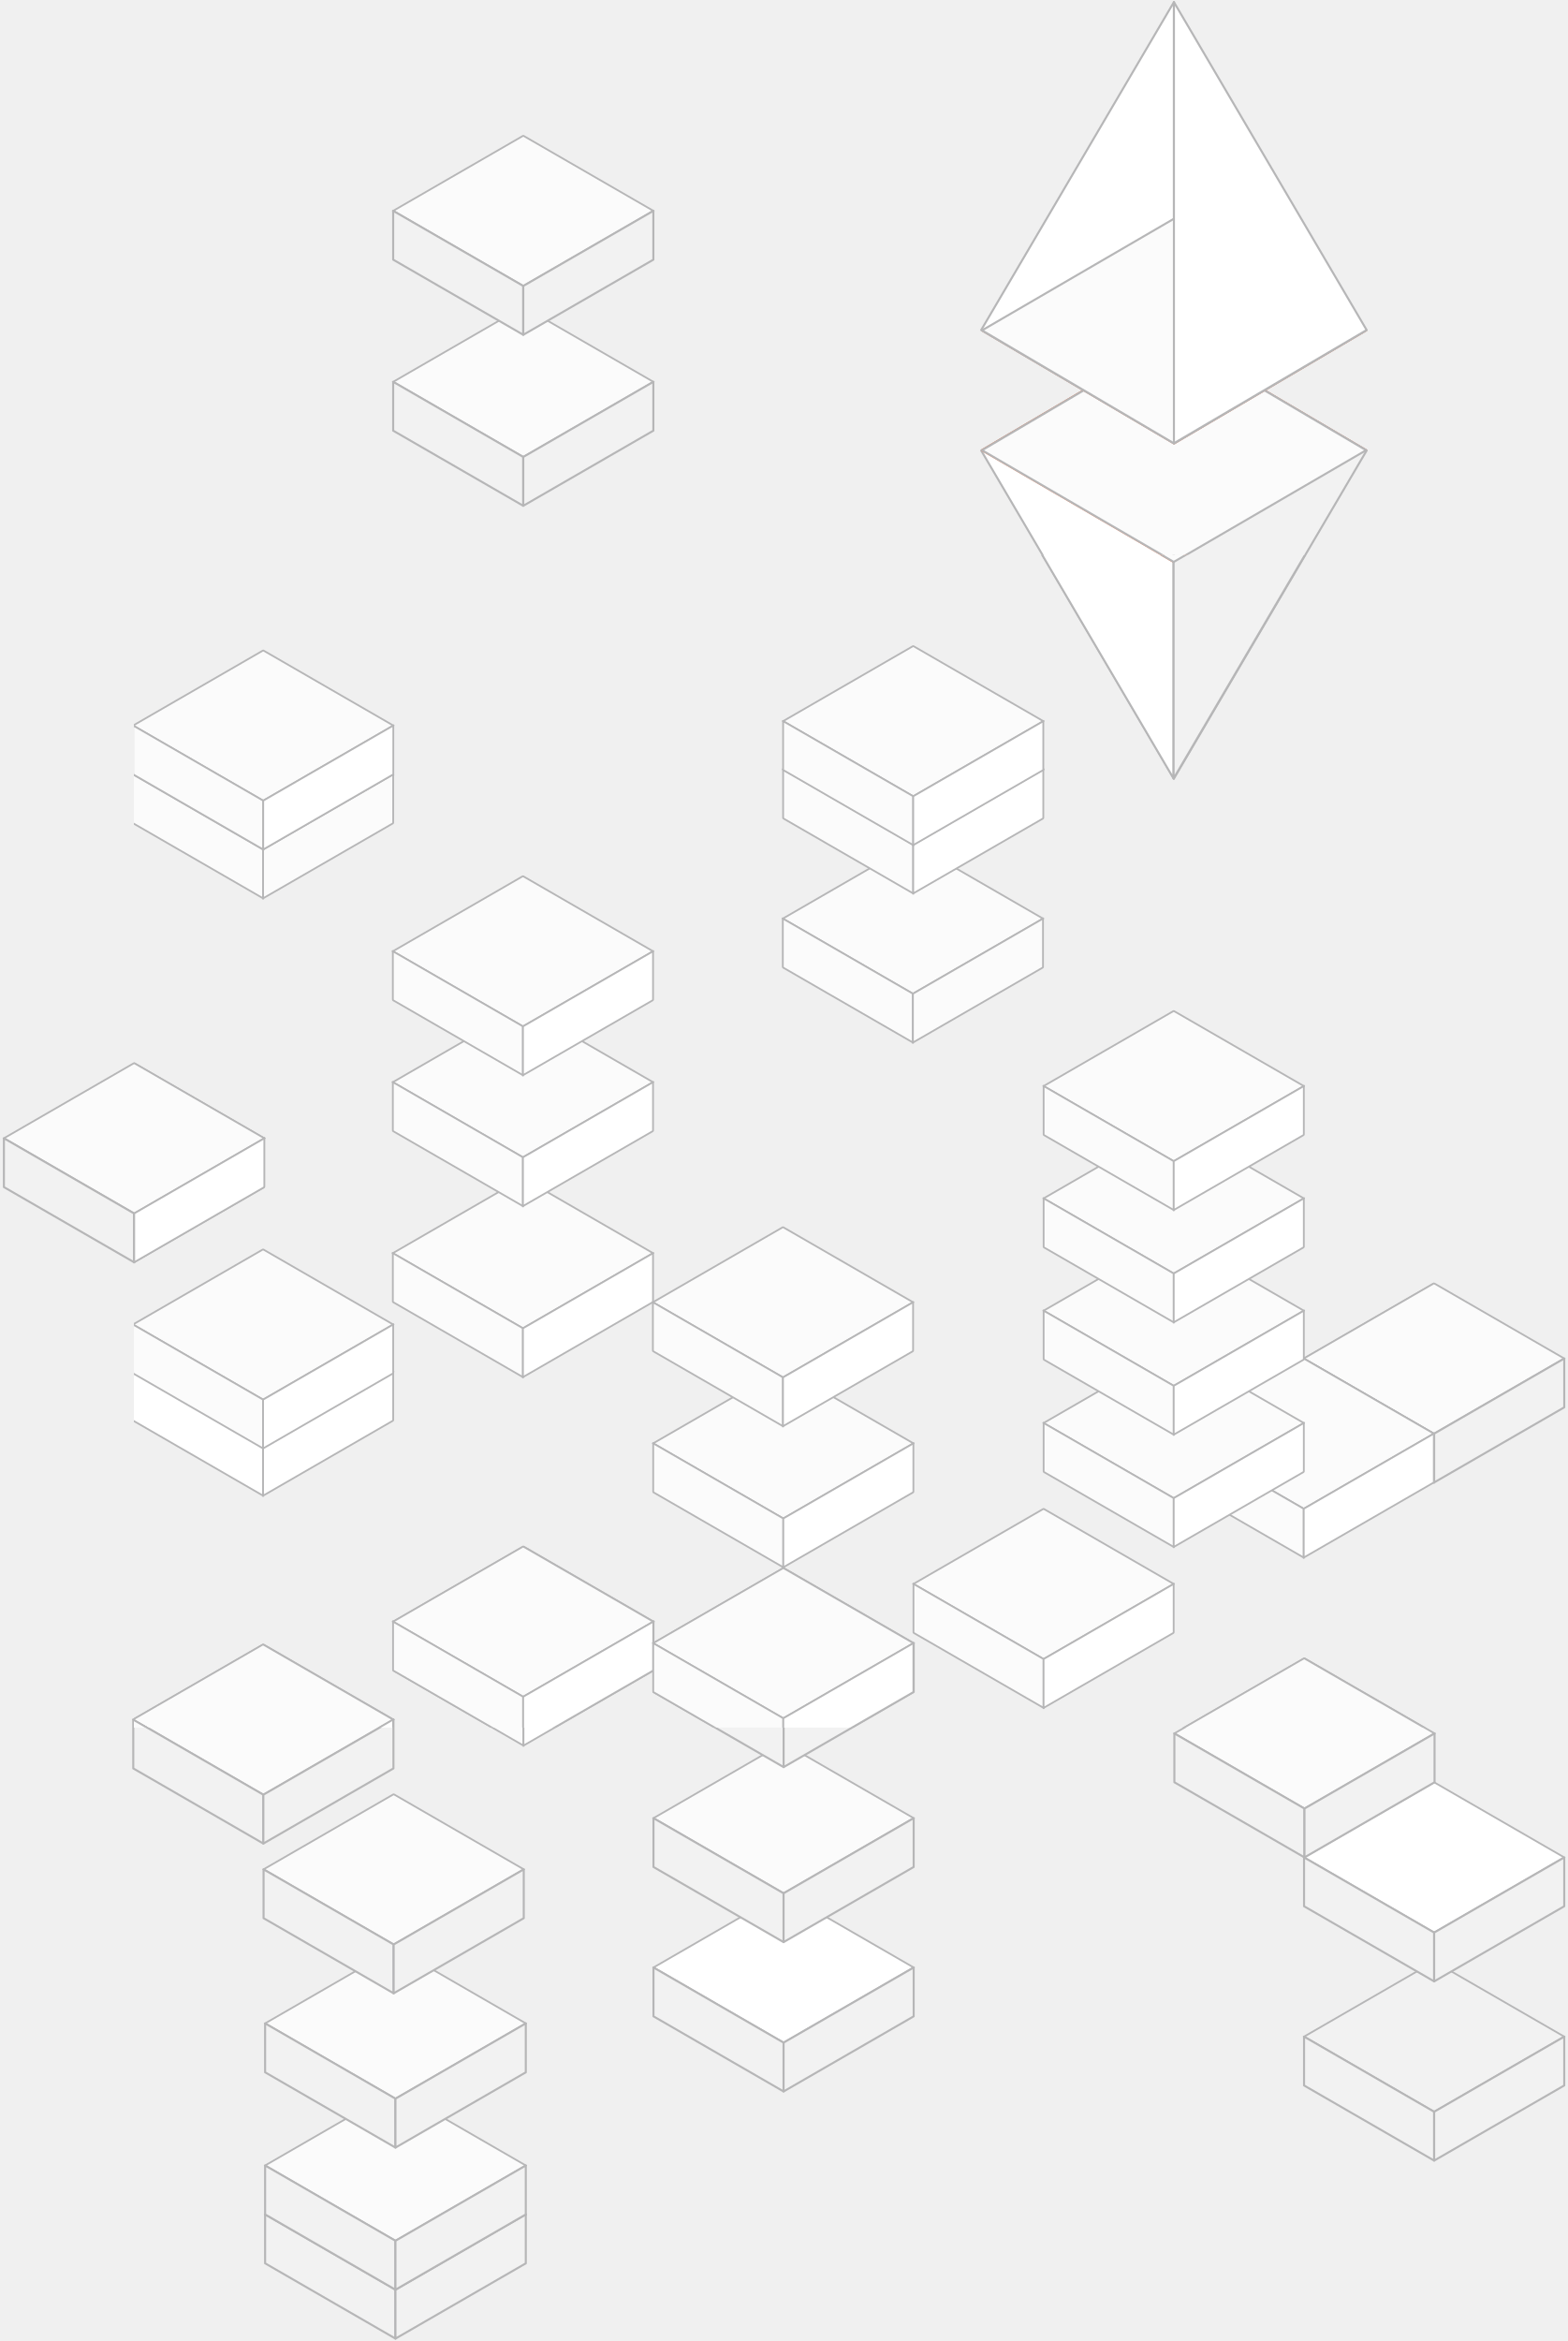
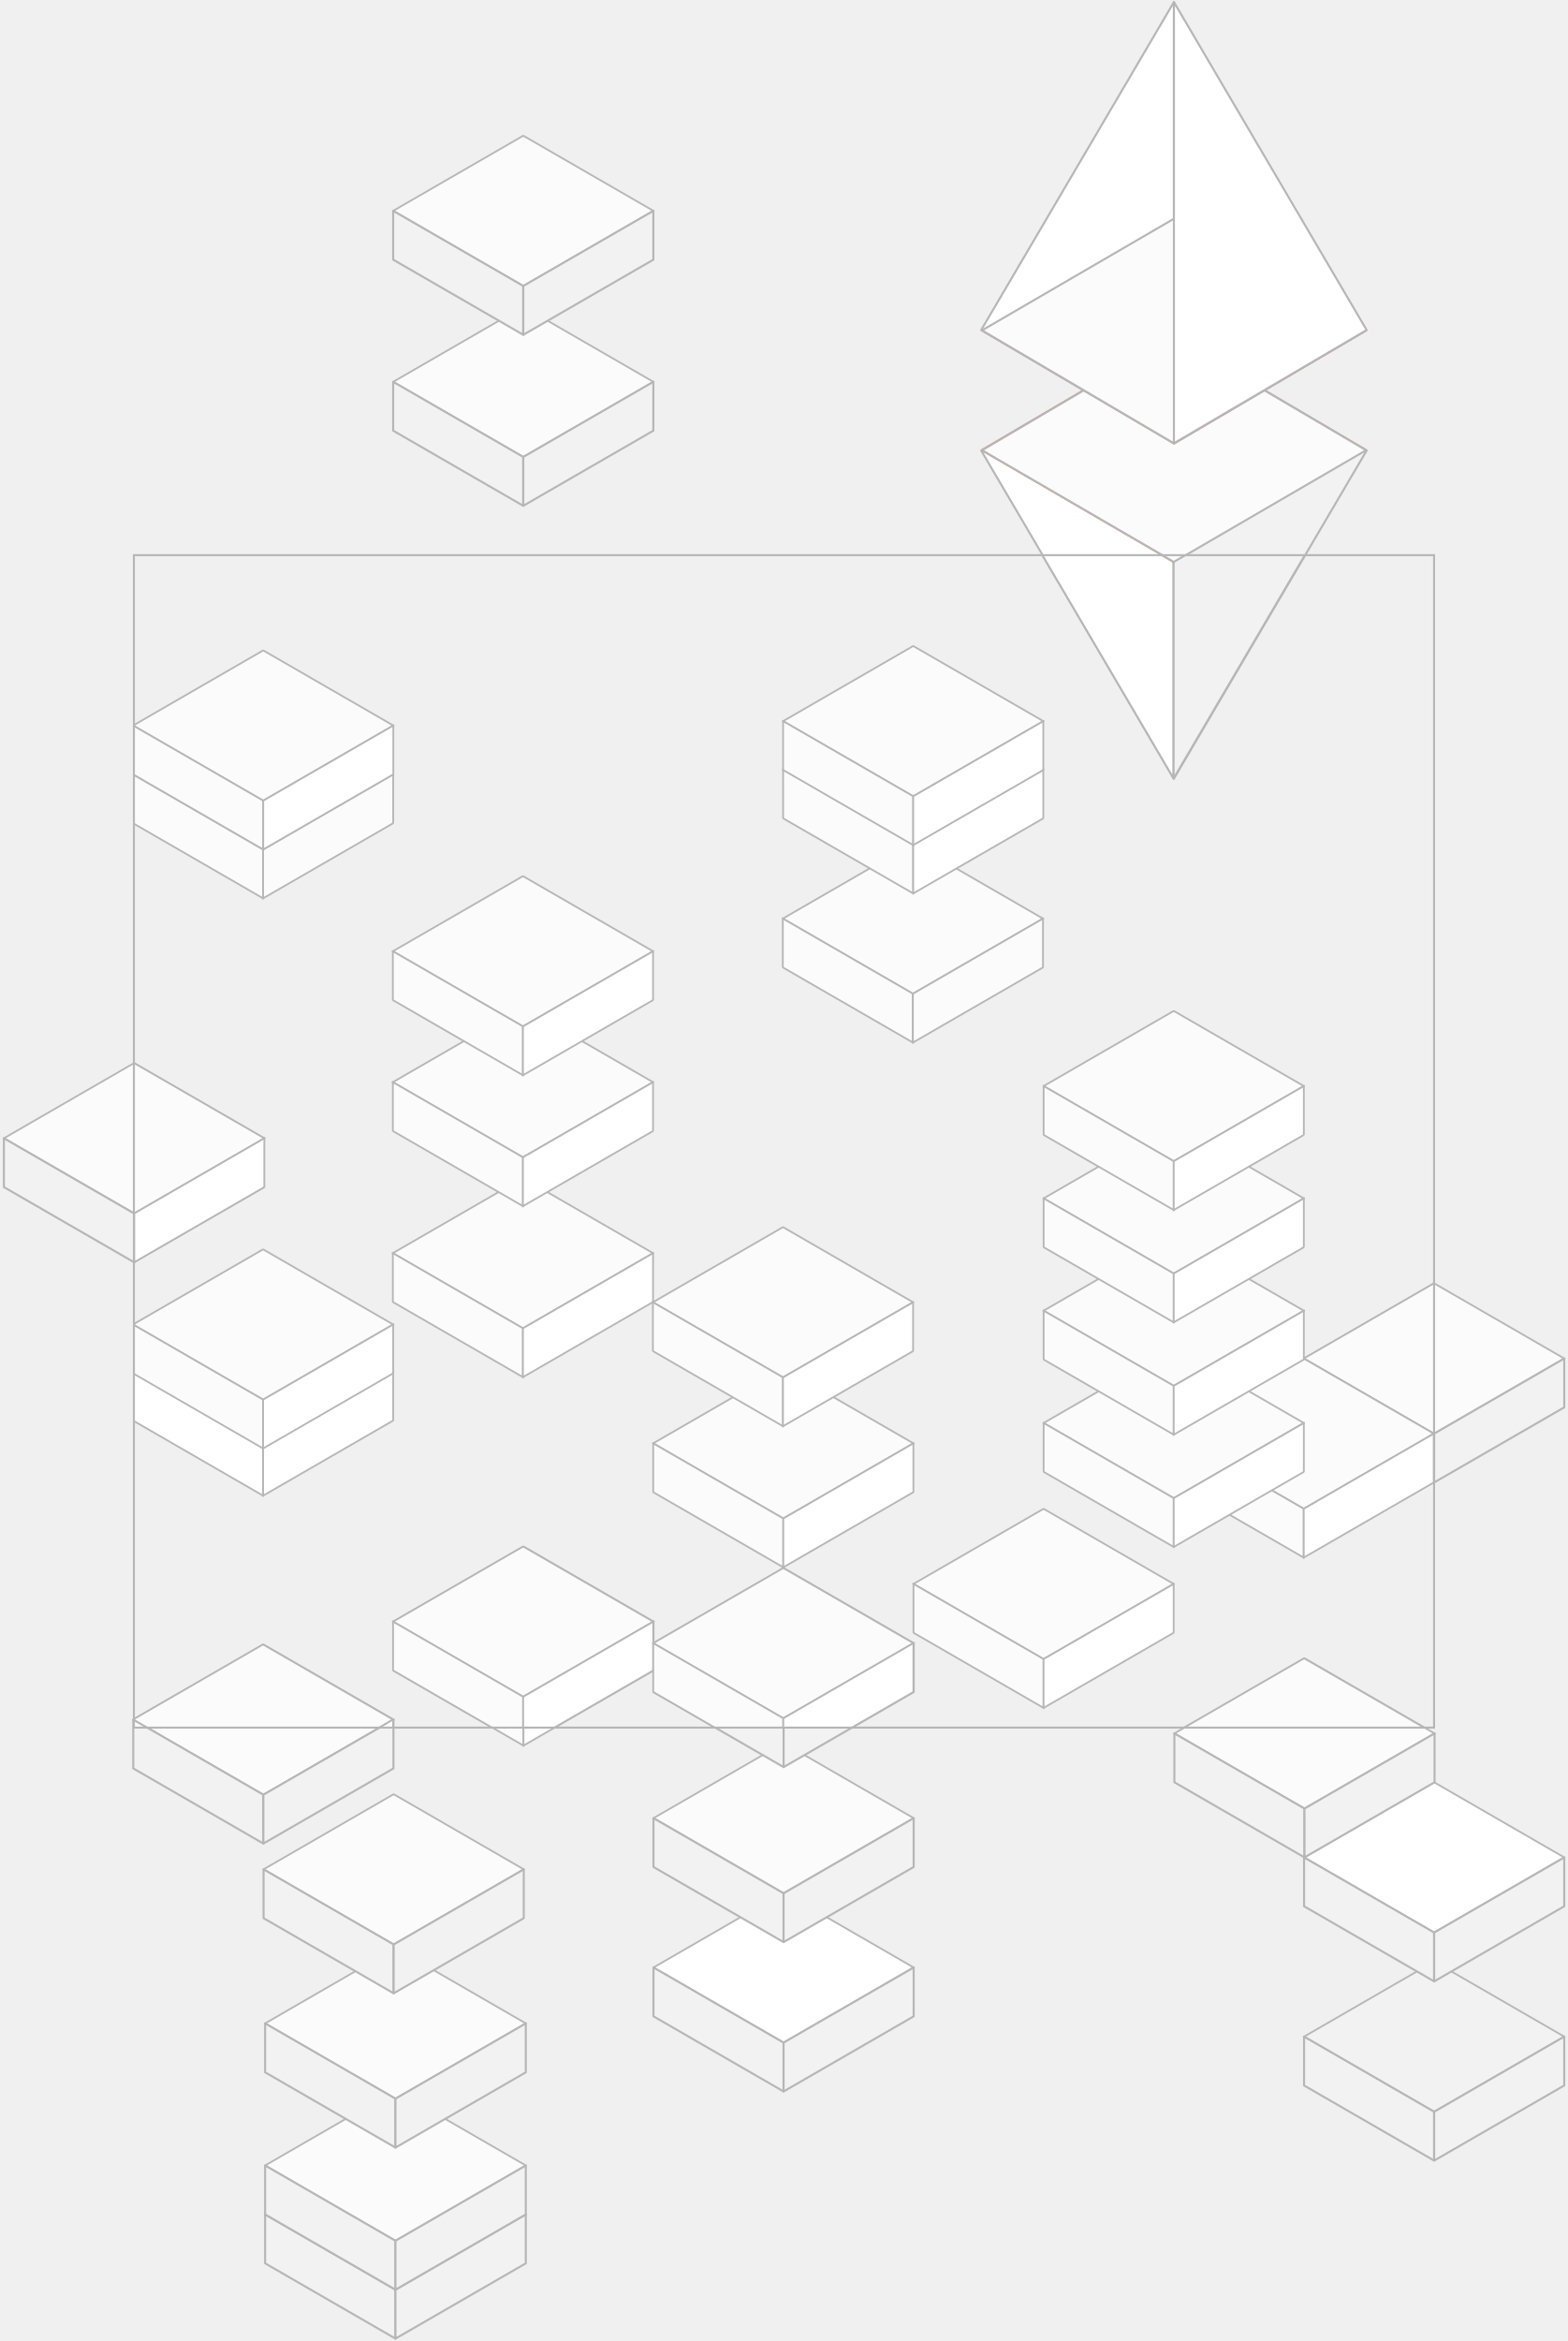
<svg xmlns="http://www.w3.org/2000/svg" width="404" height="603" viewBox="0 0 404 603" fill="none">
  <rect width="38.706" height="38.706" transform="matrix(0.866023 0.500004 -0.866023 0.500004 369.521 505.246)" fill="#F2F2F2" stroke="#B6B6B7" stroke-width="0.526" stroke-linejoin="round" />
  <path d="M336.002 524.6L369.522 543.953V556.532L336.002 537.179V524.6Z" fill="#F2F2F2" stroke="#B6B6B7" stroke-width="0.527" stroke-linejoin="round" />
  <path d="M369.521 543.953L403.041 524.6V537.18L369.521 556.533V543.953Z" fill="#F2F2F2" stroke="#B6B6B7" stroke-width="0.527" stroke-linejoin="round" />
  <rect width="38.706" height="38.706" transform="matrix(0.866023 0.500004 -0.866023 0.500004 369.521 459.084)" fill="white" stroke="#B6B6B7" stroke-width="0.526" stroke-linejoin="round" />
  <path d="M336.002 478.438L369.522 497.79V510.37L336.002 491.017V478.438Z" fill="#F2F2F2" stroke="#B6B6B7" stroke-width="0.527" stroke-linejoin="round" />
  <path d="M369.521 497.793L403.041 478.44V491.019L369.521 510.372V497.793Z" fill="#F2F2F2" stroke="#B6B6B7" stroke-width="0.527" stroke-linejoin="round" />
  <rect width="38.706" height="38.706" transform="matrix(0.866023 0.500004 -0.866023 0.500004 201.895 487.438)" fill="white" stroke="#B6B6B7" stroke-width="0.526" stroke-linejoin="round" />
  <path d="M168.375 506.791L201.895 526.144V538.723L168.375 519.37V506.791Z" fill="#F2F2F2" stroke="#B6B6B7" stroke-width="0.527" stroke-linejoin="round" />
  <path d="M201.896 526.146L235.416 506.794V519.373L201.896 538.726V526.146Z" fill="#F2F2F2" stroke="#B6B6B7" stroke-width="0.527" stroke-linejoin="round" />
  <rect width="38.706" height="38.706" transform="matrix(0.866023 0.500004 -0.866023 0.500004 369.523 330.572)" fill="#FBFBFB" stroke="#B6B6B7" stroke-width="0.526" stroke-linejoin="round" />
  <rect width="38.706" height="12.579" transform="matrix(0.866023 0.500004 0 1 336.004 349.924)" fill="#FBFBFB" stroke="#B6B6B7" stroke-width="0.526" stroke-linejoin="round" />
  <path d="M369.523 369.279L403.043 349.926V362.506L369.523 381.859V369.279Z" fill="#F2F2F2" stroke="#B6B6B7" stroke-width="0.527" stroke-linejoin="round" />
  <rect width="38.706" height="38.706" transform="matrix(0.866023 0.500004 -0.866023 0.500004 201.895 448.971)" fill="#FBFBFB" stroke="#B6B6B7" stroke-width="0.526" stroke-linejoin="round" />
  <path d="M168.375 468.324L201.895 487.677V500.257L168.375 480.904V468.324Z" fill="#F2F2F2" stroke="#B6B6B7" stroke-width="0.527" stroke-linejoin="round" />
  <path d="M201.895 487.678L235.414 468.325V480.904L201.895 500.257V487.678Z" fill="#F2F2F2" stroke="#B6B6B7" stroke-width="0.527" stroke-linejoin="round" />
  <rect width="38.706" height="38.706" transform="matrix(0.866023 0.500004 -0.866023 0.500004 336.105 427.146)" fill="#FBFBFB" stroke="#B6B6B7" stroke-width="0.526" stroke-linejoin="round" />
  <path d="M302.586 446.5L336.106 465.853V478.432L302.586 459.079V446.5Z" fill="#F2F2F2" stroke="#B6B6B7" stroke-width="0.527" stroke-linejoin="round" />
  <path d="M336.107 465.855L369.627 446.503V459.082L336.107 478.435V465.855Z" fill="#F2F2F2" stroke="#B6B6B7" stroke-width="0.527" stroke-linejoin="round" />
  <rect width="38.706" height="38.706" transform="matrix(0.866023 0.500004 -0.866023 0.500004 67.8555 423.582)" fill="#FBFBFB" stroke="#B6B6B7" stroke-width="0.526" stroke-linejoin="round" />
  <path d="M34.338 442.936L67.858 462.288V474.868L34.338 455.515V442.936Z" fill="#F2F2F2" stroke="#B6B6B7" stroke-width="0.527" stroke-linejoin="round" />
  <path d="M67.856 462.289L101.375 442.936V455.516L67.856 474.868V462.289Z" fill="#F2F2F2" stroke="#B6B6B7" stroke-width="0.527" stroke-linejoin="round" />
  <rect width="38.706" height="38.706" transform="matrix(0.866023 0.500004 -0.866023 0.500004 134.824 79)" fill="#FBFBFB" stroke="#B6B6B7" stroke-width="0.526" stroke-linejoin="round" />
  <path d="M101.305 98.353L134.825 117.706V130.286L101.305 110.933V98.353Z" fill="#F2F2F2" stroke="#B6B6B7" stroke-width="0.527" stroke-linejoin="round" />
  <path d="M134.824 117.703L168.344 98.35V110.93L134.824 130.283V117.703Z" fill="#F2F2F2" stroke="#B6B6B7" stroke-width="0.527" stroke-linejoin="round" />
  <rect width="38.706" height="38.706" transform="matrix(0.866023 0.500004 -0.866023 0.500004 134.877 398.35)" fill="#FBFBFB" stroke="#B6B6B7" stroke-width="0.526" stroke-linejoin="round" />
  <rect width="38.706" height="12.579" transform="matrix(0.866023 0.500004 0 1 101.357 417.703)" fill="#FBFBFB" stroke="#B6B6B7" stroke-width="0.526" stroke-linejoin="round" />
  <rect width="38.706" height="12.579" transform="matrix(0.866023 -0.500004 0 1 134.879 437.057)" fill="white" stroke="#B6B6B7" stroke-width="0.526" stroke-linejoin="round" />
  <rect width="38.706" height="38.706" transform="matrix(0.866023 0.500004 -0.866023 0.500004 34.5273 273.842)" fill="#FBFBFB" stroke="#B6B6B7" stroke-width="0.526" stroke-linejoin="round" />
  <path d="M1.008 293.197L34.528 312.55V325.13L1.008 305.777V293.197Z" fill="#F2F2F2" stroke="#B6B6B7" stroke-width="0.527" stroke-linejoin="round" />
  <rect width="38.706" height="12.579" transform="matrix(0.866023 -0.500004 0 1 34.5273 312.555)" fill="white" stroke="#B6B6B7" stroke-width="0.526" stroke-linejoin="round" />
  <rect width="38.706" height="38.706" transform="matrix(0.866023 0.500004 -0.866023 0.500004 201.906 403.893)" fill="#FBFBFB" stroke="#B6B6B7" stroke-width="0.526" stroke-linejoin="round" />
  <path d="M168.389 423.246L201.909 442.599V455.178L168.389 435.825V423.246Z" fill="#F2F2F2" stroke="#B6B6B7" stroke-width="0.527" stroke-linejoin="round" />
  <path d="M201.906 442.6L235.426 423.247V435.826L201.906 455.179V442.6Z" fill="#F2F2F2" stroke="#B6B6B7" stroke-width="0.527" stroke-linejoin="round" />
  <path d="M302.471 200.533L302.471 86.889L252.814 116.057L302.471 200.533Z" fill="white" stroke="#B6B6B7" stroke-width="0.53" stroke-linejoin="round" />
-   <path d="M351.983 115.972L302.508 144.744L253.033 115.972L302.508 86.848L351.983 115.972Z" fill="#FBFBFB" stroke="url(#paint0_linear_3010_340426)" stroke-width="0.53" stroke-linejoin="round" />
+   <path d="M351.983 115.972L302.508 144.744L253.033 115.972L302.508 86.848L351.983 115.972Z" fill="#FBFBFB" stroke="url(#paint0_linear_4002_312144)" stroke-width="0.53" stroke-linejoin="round" />
  <path d="M302.47 200.533L302.47 86.885L352.127 116.057L302.47 200.533Z" fill="#F2F2F2" stroke="#B6B6B7" stroke-width="0.53" stroke-linejoin="round" />
  <path d="M351.988 115.97L302.511 144.744L253.033 115.97L302.511 86.846L351.988 115.97Z" fill="#FBFBFB" stroke="#B6B6B7" stroke-width="0.53" stroke-linejoin="round" />
-   <path d="M351.988 85.096L302.511 56.322L253.033 85.096L302.511 114.221L351.988 85.096Z" fill="#FBFBFB" stroke="url(#paint1_linear_3010_340426)" stroke-width="0.53" stroke-linejoin="round" />
+   <path d="M351.988 85.096L302.511 56.322L253.033 85.096L302.511 114.221L351.988 85.096Z" fill="#FBFBFB" stroke="url(#paint1_linear_4002_312144)" stroke-width="0.53" stroke-linejoin="round" />
  <path d="M302.471 0.533L302.471 114.178L252.814 85.009L302.471 0.533Z" fill="white" stroke="#B6B6B7" stroke-width="0.53" stroke-linejoin="round" />
  <path d="M351.983 85.095L302.508 56.322L253.033 85.095L302.508 114.218L351.983 85.095Z" fill="#FBFBFB" stroke="#B6B6B7" stroke-width="0.53" stroke-linejoin="round" />
  <path d="M302.47 0.533L302.47 114.182L352.127 85.009L302.47 0.533Z" fill="white" stroke="#B6B6B7" stroke-width="0.53" stroke-linejoin="round" />
  <rect width="38.706" height="38.706" transform="matrix(0.866023 0.500004 -0.866023 0.500004 134.824 34.9531)" fill="#FBFBFB" stroke="#B6B6B7" stroke-width="0.526" stroke-linejoin="round" />
  <path d="M101.305 54.307L134.825 73.66V86.239L101.305 66.886V54.307Z" fill="#F2F2F2" stroke="#B6B6B7" stroke-width="0.527" stroke-linejoin="round" />
  <path d="M134.824 73.662L168.344 54.309V66.889L134.824 86.242V73.662Z" fill="#F2F2F2" stroke="#B6B6B7" stroke-width="0.527" stroke-linejoin="round" />
  <rect width="38.78" height="38.78" transform="matrix(0.866023 0.500004 -0.866023 0.500004 101.893 551)" fill="#FBFBFB" stroke="#B6B6B7" stroke-width="0.527" stroke-linejoin="round" />
  <path d="M68.309 570.391L101.893 589.781V602.384L68.309 582.994V570.391Z" fill="#F2F2F2" stroke="#B6B6B7" stroke-width="0.527" stroke-linejoin="round" />
  <path d="M101.893 589.783L135.477 570.393V582.997L101.893 602.387V589.783Z" fill="#F2F2F2" stroke="#B6B6B7" stroke-width="0.527" stroke-linejoin="round" />
  <rect width="38.78" height="38.78" transform="matrix(0.866023 0.500004 -0.866023 0.500004 101.893 538.398)" fill="#FBFBFB" stroke="#B6B6B7" stroke-width="0.527" stroke-linejoin="round" />
  <path d="M68.309 557.789L101.893 577.179V589.783L68.309 570.393V557.789Z" fill="#F2F2F2" stroke="#B6B6B7" stroke-width="0.527" stroke-linejoin="round" />
  <path d="M101.893 577.182L135.477 557.792V570.395L101.893 589.785V577.182Z" fill="#F2F2F2" stroke="#B6B6B7" stroke-width="0.527" stroke-linejoin="round" />
  <rect width="38.78" height="38.78" transform="matrix(0.866023 0.500004 -0.866023 0.500004 101.893 501.799)" fill="#FBFBFB" stroke="#B6B6B7" stroke-width="0.527" stroke-linejoin="round" />
  <path d="M68.309 521.189L101.893 540.58V553.183L68.309 533.793V521.189Z" fill="#F2F2F2" stroke="#B6B6B7" stroke-width="0.527" stroke-linejoin="round" />
  <path d="M101.893 540.582L135.477 521.192V533.795L101.893 553.186V540.582Z" fill="#F2F2F2" stroke="#B6B6B7" stroke-width="0.527" stroke-linejoin="round" />
  <rect width="38.706" height="38.706" transform="matrix(0.866023 0.500004 -0.866023 0.500004 101.43 462.156)" fill="#FBFBFB" stroke="#B6B6B7" stroke-width="0.526" stroke-linejoin="round" />
  <path d="M67.91 481.51L101.43 500.863V513.442L67.91 494.089V481.51Z" fill="#F2F2F2" stroke="#B6B6B7" stroke-width="0.527" stroke-linejoin="round" />
  <path d="M101.43 500.865L134.95 481.512V494.092L101.43 513.445V500.865Z" fill="#F2F2F2" stroke="#B6B6B7" stroke-width="0.527" stroke-linejoin="round" />
-   <g clip-path="url(#clip0_3010_340426)">
+   <g clip-path="url(#clip0_4002_312144)">
    <rect width="38.706" height="38.706" transform="matrix(0.866023 0.500004 -0.866023 0.500004 369.438 330.574)" fill="#FBFBFB" stroke="#B6B6B7" stroke-width="0.526" stroke-linejoin="round" />
    <rect width="38.706" height="12.579" transform="matrix(0.866023 0.500004 0 1 335.92 349.926)" fill="#FBFBFB" stroke="#B6B6B7" stroke-width="0.526" stroke-linejoin="round" />
    <rect width="38.706" height="12.579" transform="matrix(0.866023 -0.500004 0 1 369.438 369.281)" fill="white" stroke="#B6B6B7" stroke-width="0.526" stroke-linejoin="round" />
    <rect width="38.706" height="38.706" transform="matrix(0.866023 0.500004 -0.866023 0.500004 335.914 349.924)" fill="#FBFBFB" stroke="#B6B6B7" stroke-width="0.526" stroke-linejoin="round" />
    <rect width="38.706" height="12.579" transform="matrix(0.866023 0.500004 0 1 302.396 369.277)" fill="#FBFBFB" stroke="#B6B6B7" stroke-width="0.526" stroke-linejoin="round" />
    <rect width="38.706" height="12.579" transform="matrix(0.866023 -0.500004 0 1 335.914 388.633)" fill="white" stroke="#B6B6B7" stroke-width="0.526" stroke-linejoin="round" />
    <rect width="38.706" height="38.706" transform="matrix(0.866023 0.500004 -0.866023 0.500004 268.883 388.637)" fill="#FBFBFB" stroke="#B6B6B7" stroke-width="0.526" stroke-linejoin="round" />
    <rect width="38.706" height="12.579" transform="matrix(0.866023 0.500004 0 1 235.365 407.99)" fill="#FBFBFB" stroke="#B6B6B7" stroke-width="0.526" stroke-linejoin="round" />
    <rect width="38.706" height="12.579" transform="matrix(0.866023 -0.500004 0 1 268.885 427.348)" fill="white" stroke="#B6B6B7" stroke-width="0.526" stroke-linejoin="round" />
    <rect width="38.706" height="38.706" transform="matrix(0.866023 0.500004 -0.866023 0.500004 336.02 427.146)" fill="#FBFBFB" stroke="#B6B6B7" stroke-width="0.526" stroke-linejoin="round" />
    <rect width="38.706" height="38.706" transform="matrix(0.866023 0.500004 -0.866023 0.500004 134.738 303.436)" fill="#FBFBFB" stroke="#B6B6B7" stroke-width="0.526" stroke-linejoin="round" />
    <rect width="38.706" height="12.579" transform="matrix(0.866023 0.500004 0 1 101.221 322.789)" fill="#FBFBFB" stroke="#B6B6B7" stroke-width="0.526" stroke-linejoin="round" />
    <rect width="38.706" height="12.579" transform="matrix(0.866023 -0.500004 0 1 134.738 342.145)" fill="white" stroke="#B6B6B7" stroke-width="0.526" stroke-linejoin="round" />
    <rect width="38.706" height="38.706" transform="matrix(0.866023 0.500004 -0.866023 0.500004 67.7695 423.582)" fill="#FBFBFB" stroke="#B6B6B7" stroke-width="0.526" stroke-linejoin="round" />
    <rect width="38.706" height="12.579" transform="matrix(0.866023 0.500004 0 1 34.252 442.936)" fill="#FBFBFB" stroke="#B6B6B7" stroke-width="0.526" stroke-linejoin="round" />
    <rect width="38.706" height="12.579" transform="matrix(0.866023 -0.500004 0 1 67.7695 462.289)" fill="white" stroke="#B6B6B7" stroke-width="0.526" stroke-linejoin="round" />
    <rect width="38.706" height="38.706" transform="matrix(0.866023 0.500004 -0.866023 0.500004 34.2734 442.953)" fill="#FBFBFB" stroke="#B6B6B7" stroke-width="0.526" stroke-linejoin="round" />
    <rect width="38.706" height="38.706" transform="matrix(0.866023 0.500004 -0.866023 0.500004 134.793 398.348)" fill="#FBFBFB" stroke="#B6B6B7" stroke-width="0.526" stroke-linejoin="round" />
    <rect width="38.706" height="12.579" transform="matrix(0.866023 0.500004 0 1 101.275 417.701)" fill="#FBFBFB" stroke="#B6B6B7" stroke-width="0.526" stroke-linejoin="round" />
    <rect width="38.706" height="12.579" transform="matrix(0.866023 -0.500004 0 1 134.795 437.055)" fill="white" stroke="#B6B6B7" stroke-width="0.526" stroke-linejoin="round" />
    <rect width="38.706" height="38.706" transform="matrix(0.866023 0.500004 -0.866023 0.500004 134.738 259.393)" fill="#FBFBFB" stroke="#B6B6B7" stroke-width="0.526" stroke-linejoin="round" />
    <rect width="38.706" height="12.579" transform="matrix(0.866023 0.500004 0 1 101.221 278.746)" fill="#FBFBFB" stroke="#B6B6B7" stroke-width="0.526" stroke-linejoin="round" />
    <rect width="38.706" height="12.579" transform="matrix(0.866023 -0.500004 0 1 134.738 298.102)" fill="white" stroke="#B6B6B7" stroke-width="0.526" stroke-linejoin="round" />
    <rect width="38.706" height="38.706" transform="matrix(0.866023 0.500004 -0.866023 0.500004 134.74 225.676)" fill="#FBFBFB" stroke="#B6B6B7" stroke-width="0.526" stroke-linejoin="round" />
    <rect width="38.706" height="12.579" transform="matrix(0.866023 0.500004 0 1 101.223 245.029)" fill="#FBFBFB" stroke="#B6B6B7" stroke-width="0.526" stroke-linejoin="round" />
    <rect width="38.706" height="12.579" transform="matrix(0.866023 -0.500004 0 1 134.742 264.383)" fill="white" stroke="#B6B6B7" stroke-width="0.526" stroke-linejoin="round" />
    <rect width="38.706" height="38.706" transform="matrix(0.866023 0.500004 -0.866023 0.500004 67.7871 333.975)" fill="#FBFBFB" stroke="#B6B6B7" stroke-width="0.526" stroke-linejoin="round" />
    <rect width="38.706" height="12.579" transform="matrix(0.866023 0.500004 0 1 34.2695 353.328)" fill="white" stroke="#B6B6B7" stroke-width="0.526" stroke-linejoin="round" />
    <rect width="38.706" height="12.579" transform="matrix(0.866023 -0.500004 0 1 67.7871 372.684)" fill="white" stroke="#B6B6B7" stroke-width="0.526" stroke-linejoin="round" />
    <rect width="38.706" height="38.706" transform="matrix(0.866023 0.500004 -0.866023 0.500004 67.7852 321.812)" fill="#FBFBFB" stroke="#B6B6B7" stroke-width="0.526" stroke-linejoin="round" />
    <rect width="38.706" height="12.579" transform="matrix(0.866023 0.500004 0 1 34.2676 341.166)" fill="#FBFBFB" stroke="#B6B6B7" stroke-width="0.526" stroke-linejoin="round" />
    <rect width="38.706" height="12.579" transform="matrix(0.866023 -0.500004 0 1 67.7852 360.521)" fill="white" stroke="#B6B6B7" stroke-width="0.526" stroke-linejoin="round" />
    <rect width="38.706" height="38.706" transform="matrix(0.866023 0.500004 -0.866023 0.500004 34.584 273.842)" fill="#FBFBFB" stroke="#B6B6B7" stroke-width="0.526" stroke-linejoin="round" />
    <rect width="38.706" height="12.579" transform="matrix(0.866023 0.500004 0 1 1.06641 293.197)" fill="#FBFBFB" stroke="#B6B6B7" stroke-width="0.526" stroke-linejoin="round" />
    <rect width="38.706" height="12.579" transform="matrix(0.866023 -0.500004 0 1 34.584 312.555)" fill="white" stroke="#B6B6B7" stroke-width="0.526" stroke-linejoin="round" />
    <rect width="38.706" height="38.706" transform="matrix(0.866023 0.500004 -0.866023 0.500004 67.7852 180.316)" fill="#FBFBFB" stroke="#B6B6B7" stroke-width="0.526" stroke-linejoin="round" />
    <rect width="38.706" height="12.579" transform="matrix(0.866023 0.500004 0 1 34.2676 199.461)" fill="#FBFBFB" stroke="#B6B6B7" stroke-width="0.526" stroke-linejoin="round" />
    <rect width="38.706" height="12.579" transform="matrix(0.866023 -0.500004 0 1 67.7871 218.816)" fill="#FBFBFB" stroke="#B6B6B7" stroke-width="0.526" stroke-linejoin="round" />
    <rect width="38.706" height="38.706" transform="matrix(0.866023 0.500004 -0.866023 0.500004 67.8184 167.529)" fill="#FBFBFB" stroke="#B6B6B7" stroke-width="0.526" stroke-linejoin="round" />
    <rect width="38.706" height="12.579" transform="matrix(0.866023 0.500004 0 1 34.3008 186.883)" fill="#FBFBFB" stroke="#B6B6B7" stroke-width="0.526" stroke-linejoin="round" />
    <rect width="38.706" height="12.579" transform="matrix(0.866023 -0.500004 0 1 67.8184 206.238)" fill="white" stroke="#B6B6B7" stroke-width="0.526" stroke-linejoin="round" />
    <rect width="38.706" height="38.706" transform="matrix(0.866023 0.500004 -0.866023 0.500004 302.42 347.188)" fill="#FBFBFB" stroke="#B6B6B7" stroke-width="0.526" stroke-linejoin="round" />
    <rect width="38.706" height="12.579" transform="matrix(0.866023 0.500004 0 1 268.902 366.541)" fill="#FBFBFB" stroke="#B6B6B7" stroke-width="0.526" stroke-linejoin="round" />
    <rect width="38.706" height="12.579" transform="matrix(0.866023 -0.500004 0 1 302.42 385.896)" fill="white" stroke="#B6B6B7" stroke-width="0.526" stroke-linejoin="round" />
    <rect width="38.706" height="38.706" transform="matrix(0.866023 0.500004 -0.866023 0.500004 302.42 318.256)" fill="#FBFBFB" stroke="#B6B6B7" stroke-width="0.526" stroke-linejoin="round" />
    <rect width="38.706" height="12.579" transform="matrix(0.866023 0.500004 0 1 268.902 337.609)" fill="#FBFBFB" stroke="#B6B6B7" stroke-width="0.526" stroke-linejoin="round" />
    <rect width="38.706" height="12.579" transform="matrix(0.866023 -0.500004 0 1 302.42 356.965)" fill="white" stroke="#B6B6B7" stroke-width="0.526" stroke-linejoin="round" />
    <rect width="38.706" height="38.706" transform="matrix(0.866023 0.500004 -0.866023 0.500004 302.42 289.328)" fill="#FBFBFB" stroke="#B6B6B7" stroke-width="0.526" stroke-linejoin="round" />
    <rect width="38.706" height="12.579" transform="matrix(0.866023 0.500004 0 1 268.902 308.682)" fill="#FBFBFB" stroke="#B6B6B7" stroke-width="0.526" stroke-linejoin="round" />
    <rect width="38.706" height="12.579" transform="matrix(0.866023 -0.500004 0 1 302.422 328.035)" fill="white" stroke="#B6B6B7" stroke-width="0.526" stroke-linejoin="round" />
    <rect width="38.706" height="38.706" transform="matrix(0.866023 0.500004 -0.866023 0.500004 302.42 260.396)" fill="#FBFBFB" stroke="#B6B6B7" stroke-width="0.526" stroke-linejoin="round" />
    <rect width="38.706" height="12.579" transform="matrix(0.866023 0.500004 0 1 268.902 279.75)" fill="#FBFBFB" stroke="#B6B6B7" stroke-width="0.526" stroke-linejoin="round" />
    <rect width="38.706" height="12.579" transform="matrix(0.866023 -0.500004 0 1 302.422 299.105)" fill="white" stroke="#B6B6B7" stroke-width="0.526" stroke-linejoin="round" />
    <rect width="38.706" height="38.706" transform="matrix(0.866023 0.500004 -0.866023 0.500004 235.221 217.258)" fill="#FBFBFB" stroke="#B6B6B7" stroke-width="0.526" stroke-linejoin="round" />
    <rect width="38.706" height="12.579" transform="matrix(0.866023 0.500004 0 1 201.701 236.609)" fill="#FBFBFB" stroke="#B6B6B7" stroke-width="0.526" stroke-linejoin="round" />
    <rect width="38.706" height="12.579" transform="matrix(0.866023 -0.500004 0 1 235.221 255.967)" fill="#FBFBFB" stroke="#B6B6B7" stroke-width="0.526" stroke-linejoin="round" />
    <rect width="38.706" height="38.706" transform="matrix(0.866023 0.500004 -0.866023 0.500004 201.822 403.895)" fill="#FBFBFB" stroke="#B6B6B7" stroke-width="0.526" stroke-linejoin="round" />
    <rect width="38.706" height="12.579" transform="matrix(0.866023 0.500004 0 1 168.305 423.248)" fill="#FBFBFB" stroke="#B6B6B7" stroke-width="0.526" stroke-linejoin="round" />
    <rect width="38.706" height="12.579" transform="matrix(0.866023 -0.500004 0 1 201.822 442.602)" fill="white" stroke="#B6B6B7" stroke-width="0.526" stroke-linejoin="round" />
    <rect width="38.706" height="38.706" transform="matrix(0.866023 0.500004 -0.866023 0.500004 201.82 352.426)" fill="#FBFBFB" stroke="#B6B6B7" stroke-width="0.526" stroke-linejoin="round" />
    <rect width="38.706" height="12.579" transform="matrix(0.866023 0.500004 0 1 168.303 371.779)" fill="#FBFBFB" stroke="#B6B6B7" stroke-width="0.526" stroke-linejoin="round" />
    <rect width="38.706" height="12.579" transform="matrix(0.866023 -0.500004 0 1 201.82 391.133)" fill="white" stroke="#B6B6B7" stroke-width="0.526" stroke-linejoin="round" />
    <path d="M302.385 200.533L302.385 86.888L252.729 116.057L302.385 200.533Z" fill="white" stroke="#B6B6B7" stroke-width="0.53" stroke-linejoin="round" />
-     <path d="M351.898 115.971L302.423 144.744L252.947 115.971L302.423 86.848L351.898 115.971Z" fill="#FBFBFB" stroke="url(#paint2_linear_3010_340426)" stroke-width="0.53" stroke-linejoin="round" />
+     <path d="M351.898 115.971L302.423 144.744L252.947 115.971L302.423 86.848L351.898 115.971Z" fill="#FBFBFB" stroke="url(#paint2_linear_4002_312144)" stroke-width="0.53" stroke-linejoin="round" />
    <path d="M302.386 200.533L302.386 86.884L352.043 116.057L302.386 200.533Z" fill="#F2F2F2" stroke="#B6B6B7" stroke-width="0.53" stroke-linejoin="round" />
    <path d="M351.902 115.97L302.425 144.744L252.947 115.97L302.425 86.845L351.902 115.97Z" fill="#FBFBFB" stroke="#B6B6B7" stroke-width="0.53" stroke-linejoin="round" />
    <rect width="38.706" height="38.706" transform="matrix(0.866023 0.500004 -0.866023 0.500004 235.295 178.85)" fill="#FBFBFB" stroke="#B6B6B7" stroke-width="0.526" stroke-linejoin="round" />
    <rect width="38.706" height="12.579" transform="matrix(0.866023 0.500004 0 1 201.777 198.203)" fill="#FBFBFB" stroke="#B6B6B7" stroke-width="0.526" stroke-linejoin="round" />
    <rect width="38.706" height="12.579" transform="matrix(0.866023 -0.500004 0 1 235.295 217.559)" fill="white" stroke="#B6B6B7" stroke-width="0.526" stroke-linejoin="round" />
    <rect width="38.706" height="38.706" transform="matrix(0.866023 0.500004 -0.866023 0.500004 235.297 166.4)" fill="#FBFBFB" stroke="#B6B6B7" stroke-width="0.526" stroke-linejoin="round" />
    <rect width="38.706" height="12.579" transform="matrix(0.866023 0.500004 0 1 201.775 185.754)" fill="#FBFBFB" stroke="#B6B6B7" stroke-width="0.526" stroke-linejoin="round" />
    <rect width="38.706" height="12.579" transform="matrix(0.866023 -0.500004 0 1 235.297 205.109)" fill="white" stroke="#B6B6B7" stroke-width="0.526" stroke-linejoin="round" />
    <rect width="38.706" height="38.706" transform="matrix(0.866023 0.500004 -0.866023 0.500004 201.742 316.084)" fill="#FBFBFB" stroke="#B6B6B7" stroke-width="0.526" stroke-linejoin="round" />
    <rect width="38.706" height="12.579" transform="matrix(0.866023 0.500004 0 1 168.225 335.438)" fill="#FBFBFB" stroke="#B6B6B7" stroke-width="0.526" stroke-linejoin="round" />
    <rect width="38.706" height="12.579" transform="matrix(0.866023 -0.500004 0 1 201.742 354.793)" fill="white" stroke="#B6B6B7" stroke-width="0.526" stroke-linejoin="round" />
  </g>
+   <rect x="34.5" y="143" width="335" height="302" stroke="#B6B6B7" stroke-width="0.52" />
  <defs>
-     <linearGradient id="paint0_linear_3010_340426" x1="314.679" y1="112.438" x2="315.29" y2="84.449" gradientUnits="userSpaceOnUse">
+     <linearGradient id="paint0_linear_4002_312144" x1="314.679" y1="112.438" x2="315.29" y2="84.449" gradientUnits="userSpaceOnUse">
      <stop stop-color="#FB7E51" />
      <stop offset="1" stop-color="#FF8F66" />
    </linearGradient>
-     <linearGradient id="paint1_linear_3010_340426" x1="314.682" y1="88.63" x2="315.292" y2="116.62" gradientUnits="userSpaceOnUse">
+     <linearGradient id="paint1_linear_4002_312144" x1="314.682" y1="88.63" x2="315.292" y2="116.62" gradientUnits="userSpaceOnUse">
      <stop stop-color="#FB7E51" />
      <stop offset="1" stop-color="#FF8F66" />
    </linearGradient>
-     <linearGradient id="paint2_linear_3010_340426" x1="314.593" y1="112.438" x2="315.204" y2="84.449" gradientUnits="userSpaceOnUse">
+     <linearGradient id="paint2_linear_4002_312144" x1="314.593" y1="112.438" x2="315.204" y2="84.449" gradientUnits="userSpaceOnUse">
      <stop stop-color="#FB7E51" />
      <stop offset="1" stop-color="#FF8F66" />
    </linearGradient>
-     <clipPath id="clip0_3010_340426">
-       <rect width="335" height="302" fill="white" transform="translate(34.5 143)" />
+     <clipPath id="clip0_4002_312144">
+       <rect x="34.5" y="143" width="335" height="302" fill="white" />
    </clipPath>
  </defs>
</svg>
